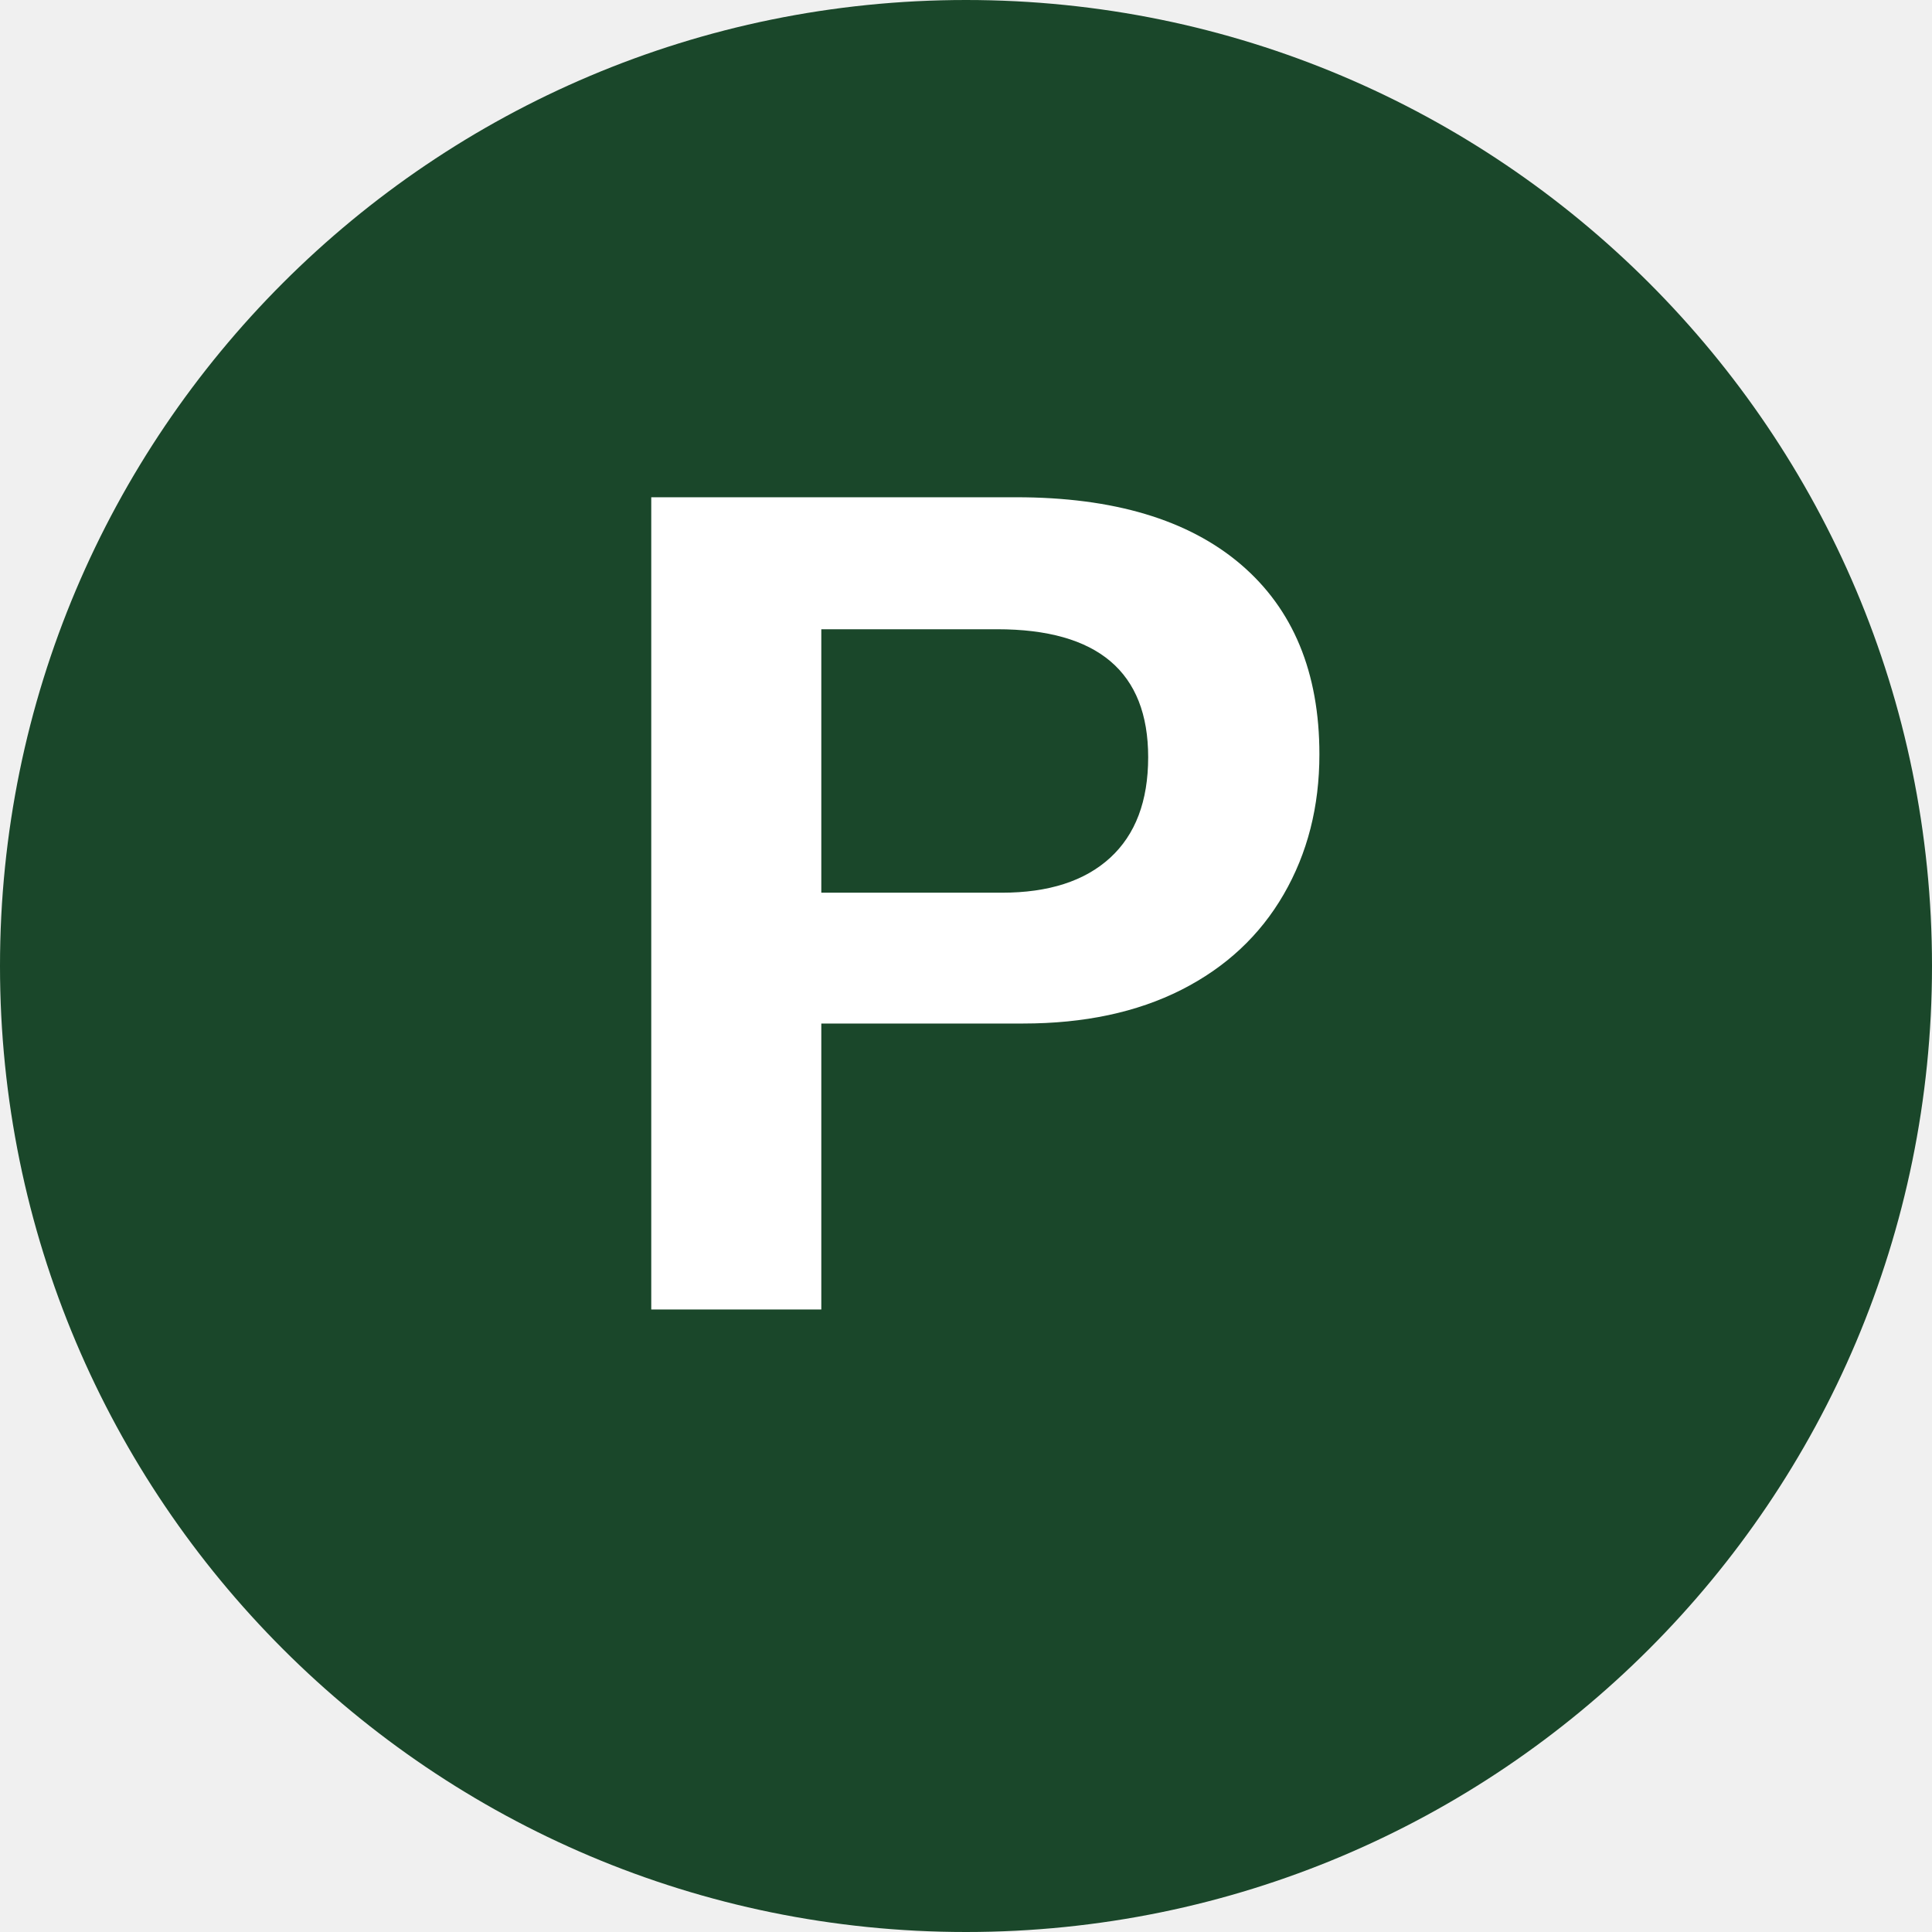
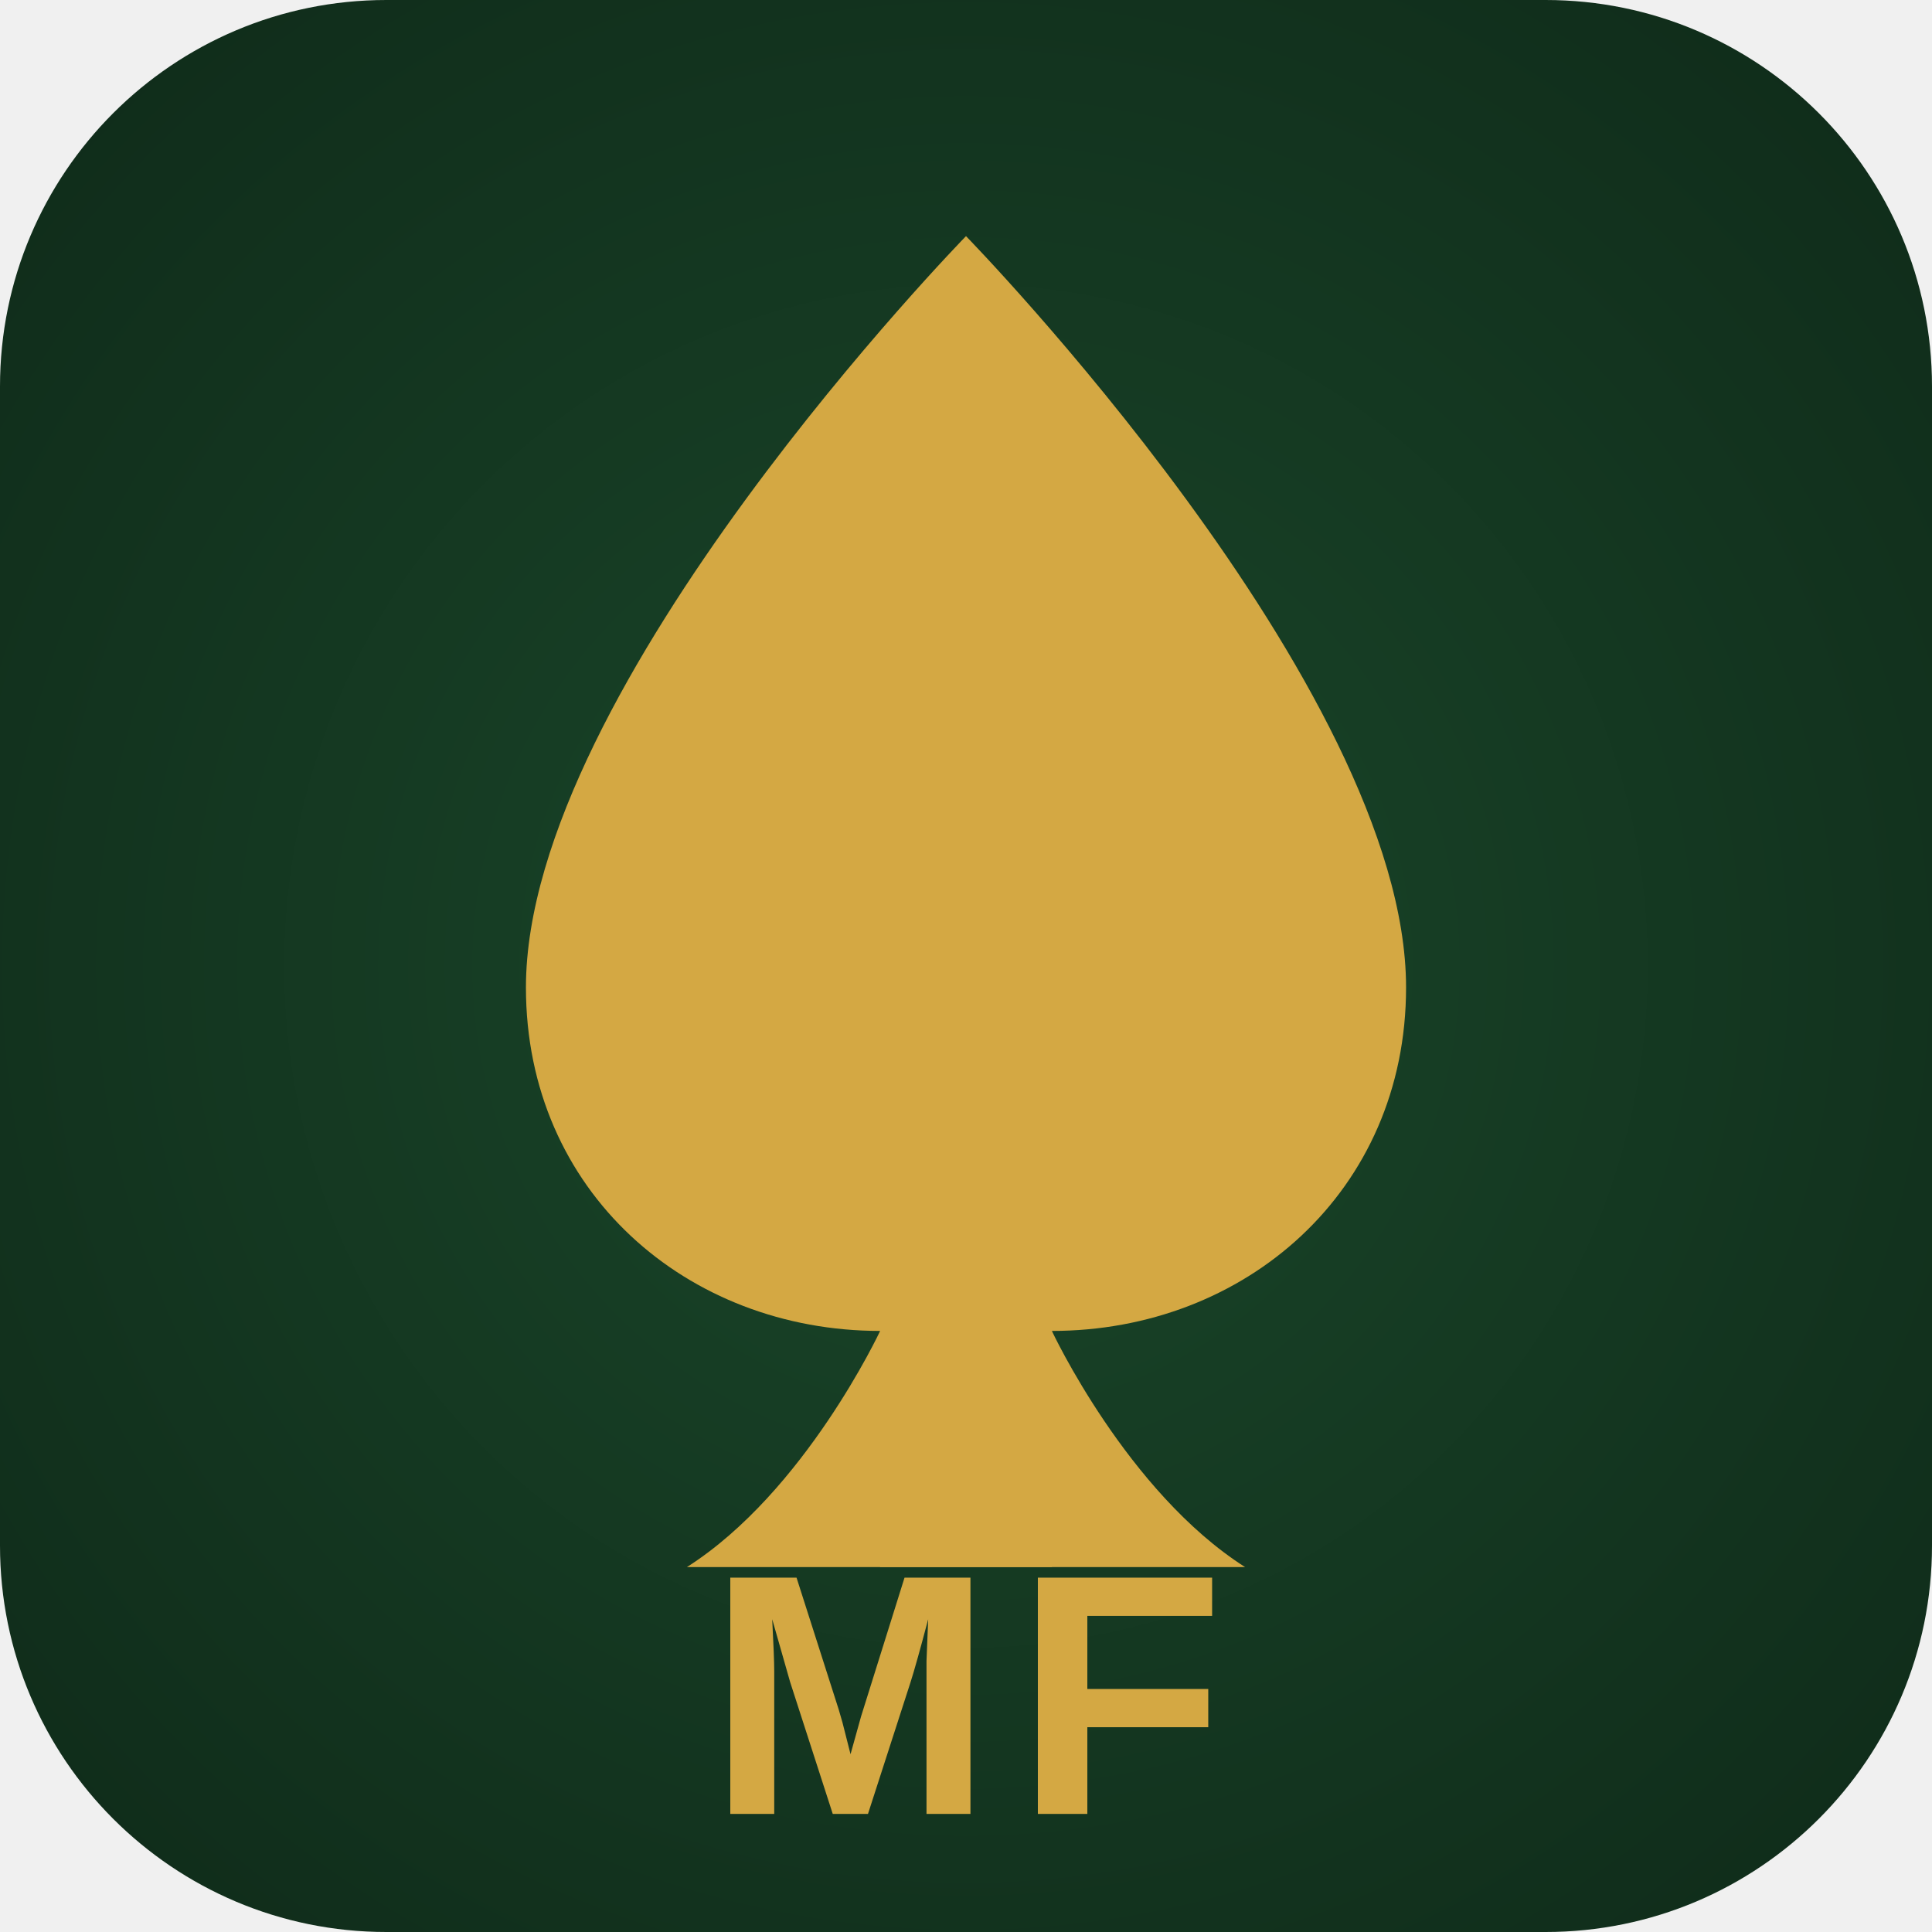
<svg xmlns="http://www.w3.org/2000/svg" width="180" height="180" viewBox="0 0 180 180">
-   <circle cx="90" cy="90" r="90" fill="#1a472a" />
-   <text x="90" y="122" font-family="Arial, sans-serif" font-size="110" font-weight="bold" fill="white" text-anchor="middle">P</text>
+   <defs>
+     <radialGradient id="vignette180" cx="50%" cy="50%" r="70%" fx="50%" fy="50%">
+       <stop offset="0%" stop-color="#1A472A" />
+       <stop offset="100%" stop-color="#0F2A19" />
+     </radialGradient>
+   </defs>
+   <rect x="0" y="0" width="180" height="180" rx="36" ry="36" fill="url(#vignette180)" />
+   <path d="M90 22C90 22 49 64 49 92C49 111 64 124 82 124C82 124 75 139 64 146L116 146C105 139 98 124 98 124C116 124 131 111 131 92C131 64 90 22 90 22Z" fill="#D4A843" />
+   <rect x="82" y="124" width="16" height="22" fill="#D4A843" />
+   <text x="90" y="169" font-family="Arial, sans-serif" font-size="32" font-weight="bold" fill="#D4A843" text-anchor="middle" letter-spacing="2">MF</text>
</svg>
